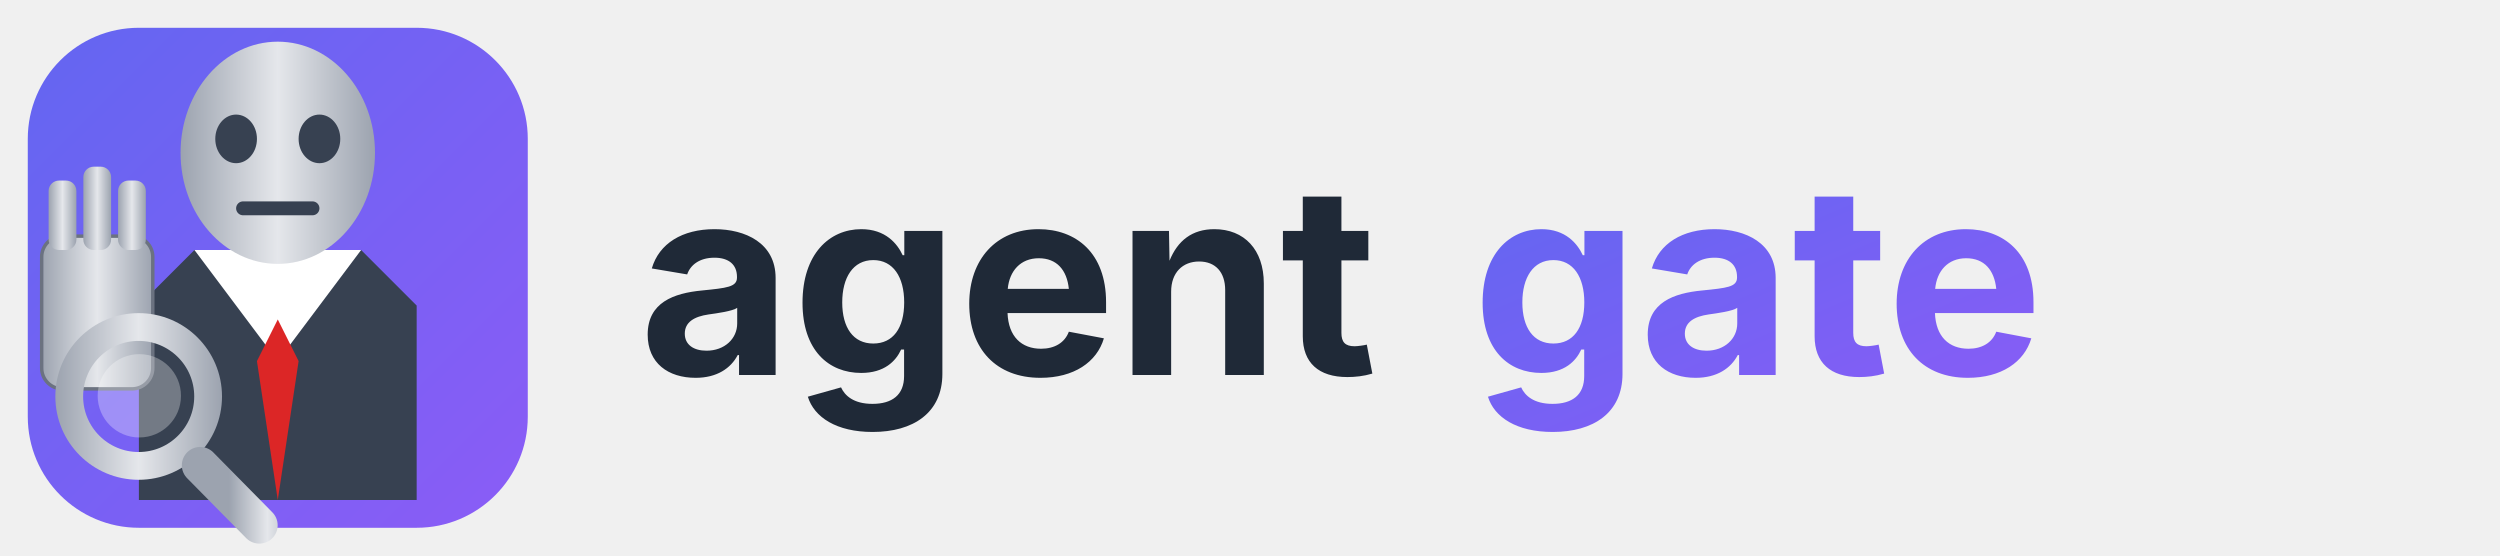
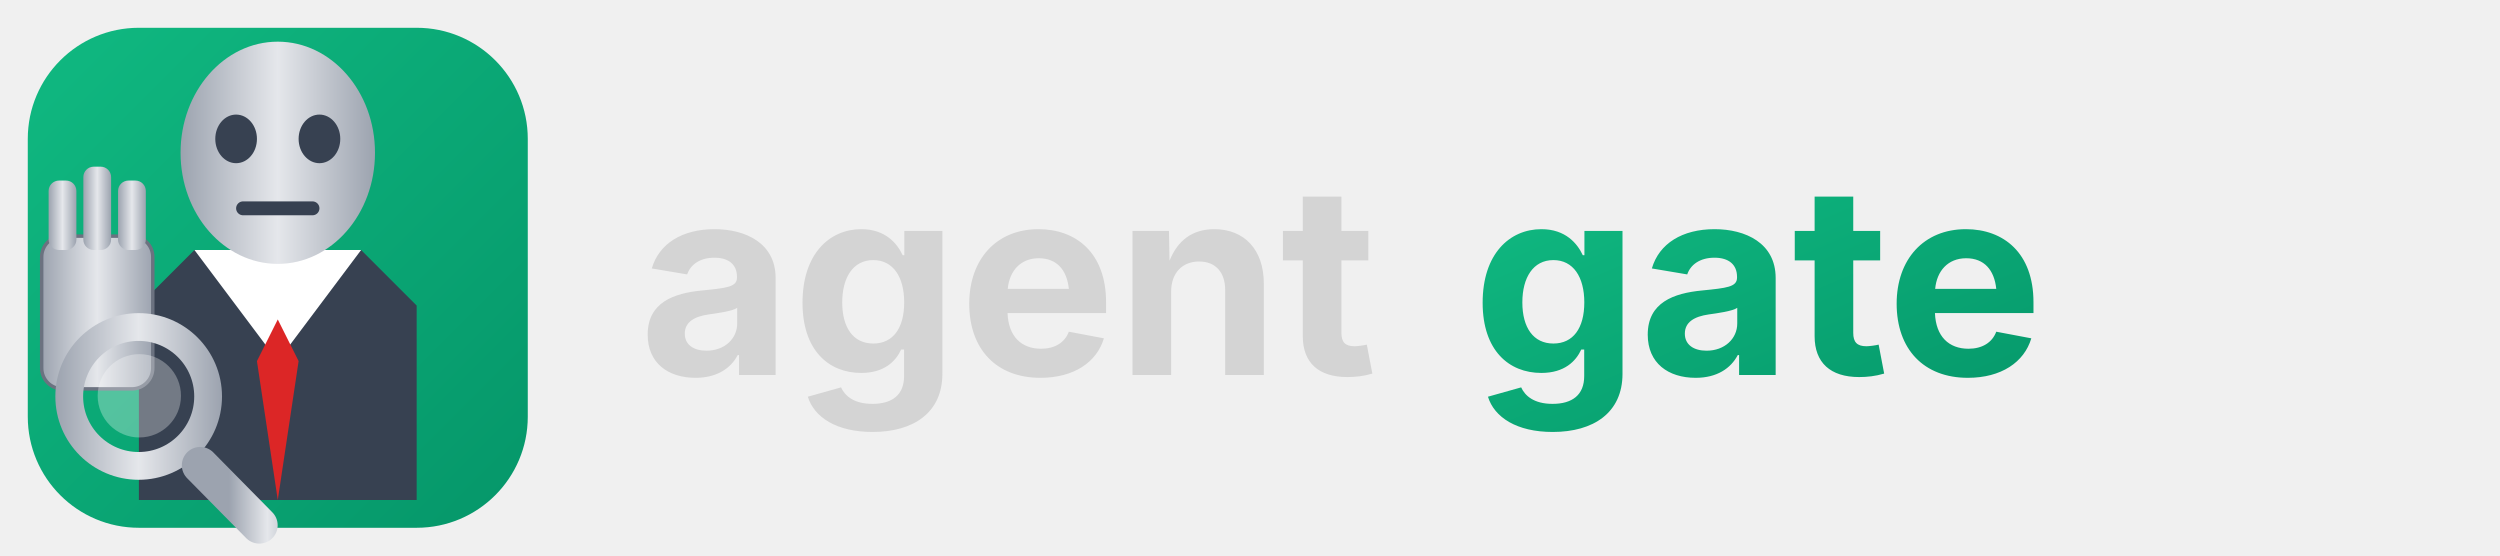
<svg xmlns="http://www.w3.org/2000/svg" xmlns:xlink="http://www.w3.org/1999/xlink" viewBox="0 0 360 80" version="1.1" id="svg15">
  <defs id="defs5">
    <linearGradient id="logo-grad" x1="0%" y1="0%" x2="100%" y2="100%">
-       <stop offset="0%" style="stop-color:#6366f1" id="stop1" />
-       <stop offset="100%" style="stop-color:#8b5cf6" id="stop2" />
+       <stop offset="0%" style="stop-color:#10b981" id="stop1" />
+       <stop offset="100%" style="stop-color:#059669" id="stop2" />
    </linearGradient>
    <linearGradient id="metal" x1="0%" y1="0%" x2="100%" y2="0%">
      <stop offset="0%" style="stop-color:#9ca3af" id="stop3" />
      <stop offset="50%" style="stop-color:#e5e7eb" id="stop4" />
      <stop offset="100%" style="stop-color:#9ca3af" id="stop5" />
    </linearGradient>
    <linearGradient xlink:href="#metal" id="linearGradient15" x1="16" y1="52" x2="40" y2="52" gradientUnits="userSpaceOnUse" gradientTransform="translate(-8.030824,-6.910244)" />
    <linearGradient xlink:href="#metal" id="linearGradient16" x1="31.464" y1="71.319" x2="41.952" y2="71.319" gradientTransform="scale(1.048809,0.9534626)" gradientUnits="userSpaceOnUse" />
  </defs>
  <rect x="4" y="4" width="72" height="72" rx="16" fill="url(#logo-grad)" id="rect5" />
  <path d="M20 72 L20 44 L28 36 L52 36 L60 44 L60 72" fill="#374151" id="path5" />
  <path d="M28 36 L40 52 L52 36" fill="white" id="path6" />
  <path d="M37 52 L40 72 L43 52 L40 46 Z" fill="#dc2626" id="path7" />
  <ellipse cx="40" cy="22" rx="14" ry="16" fill="url(#metal)" id="ellipse7" />
  <ellipse cx="34" cy="20" rx="3" ry="3.5" fill="#374151" id="ellipse8" />
  <ellipse cx="46" cy="20" rx="3" ry="3.5" fill="#374151" id="ellipse9" />
  <path d="M35 30 L45 30" stroke="#374151" stroke-width="2" stroke-linecap="round" id="path9" />
  <rect x="6" y="34" width="16" height="22" rx="3" fill="url(#metal)" stroke="#6b7280" stroke-width="0.5" id="rect9" />
  <rect x="7" y="26" width="4" height="10" rx="1.5" fill="url(#metal)" id="rect10" />
  <rect x="12" y="24" width="4" height="12" rx="1.5" fill="url(#metal)" id="rect11" />
  <rect x="17" y="26" width="4" height="10" rx="1.5" fill="url(#metal)" id="rect12" />
  <circle cx="19.969" cy="57.09" r="10" fill="none" stroke="url(#metal)" stroke-width="4" id="circle13" style="stroke:url(#linearGradient15)" />
  <circle cx="20.063" cy="56.996" r="6" fill="rgba(255,255,255,0.3)" id="circle14" />
  <line x1="28.828" y1="67.003" x2="37.339" y2="75.635" stroke="url(#metal)" stroke-width="5.29" stroke-linecap="round" id="line14" style="stroke:url(#linearGradient16)" />
-   <text x="92" y="54" font-family="system-ui, -apple-system, sans-serif" font-size="38" font-weight="700" fill="#1f2937" id="text14">agent</text>
+   <text x="92" y="54" font-family="system-ui, -apple-system, sans-serif" font-size="38" font-weight="700" fill="#d4d4d4" id="text14">agent</text>
  <text x="212" y="54" font-family="system-ui, -apple-system, sans-serif" font-size="38" font-weight="700" fill="url(#logo-grad)" id="text15">gate</text>
</svg>
